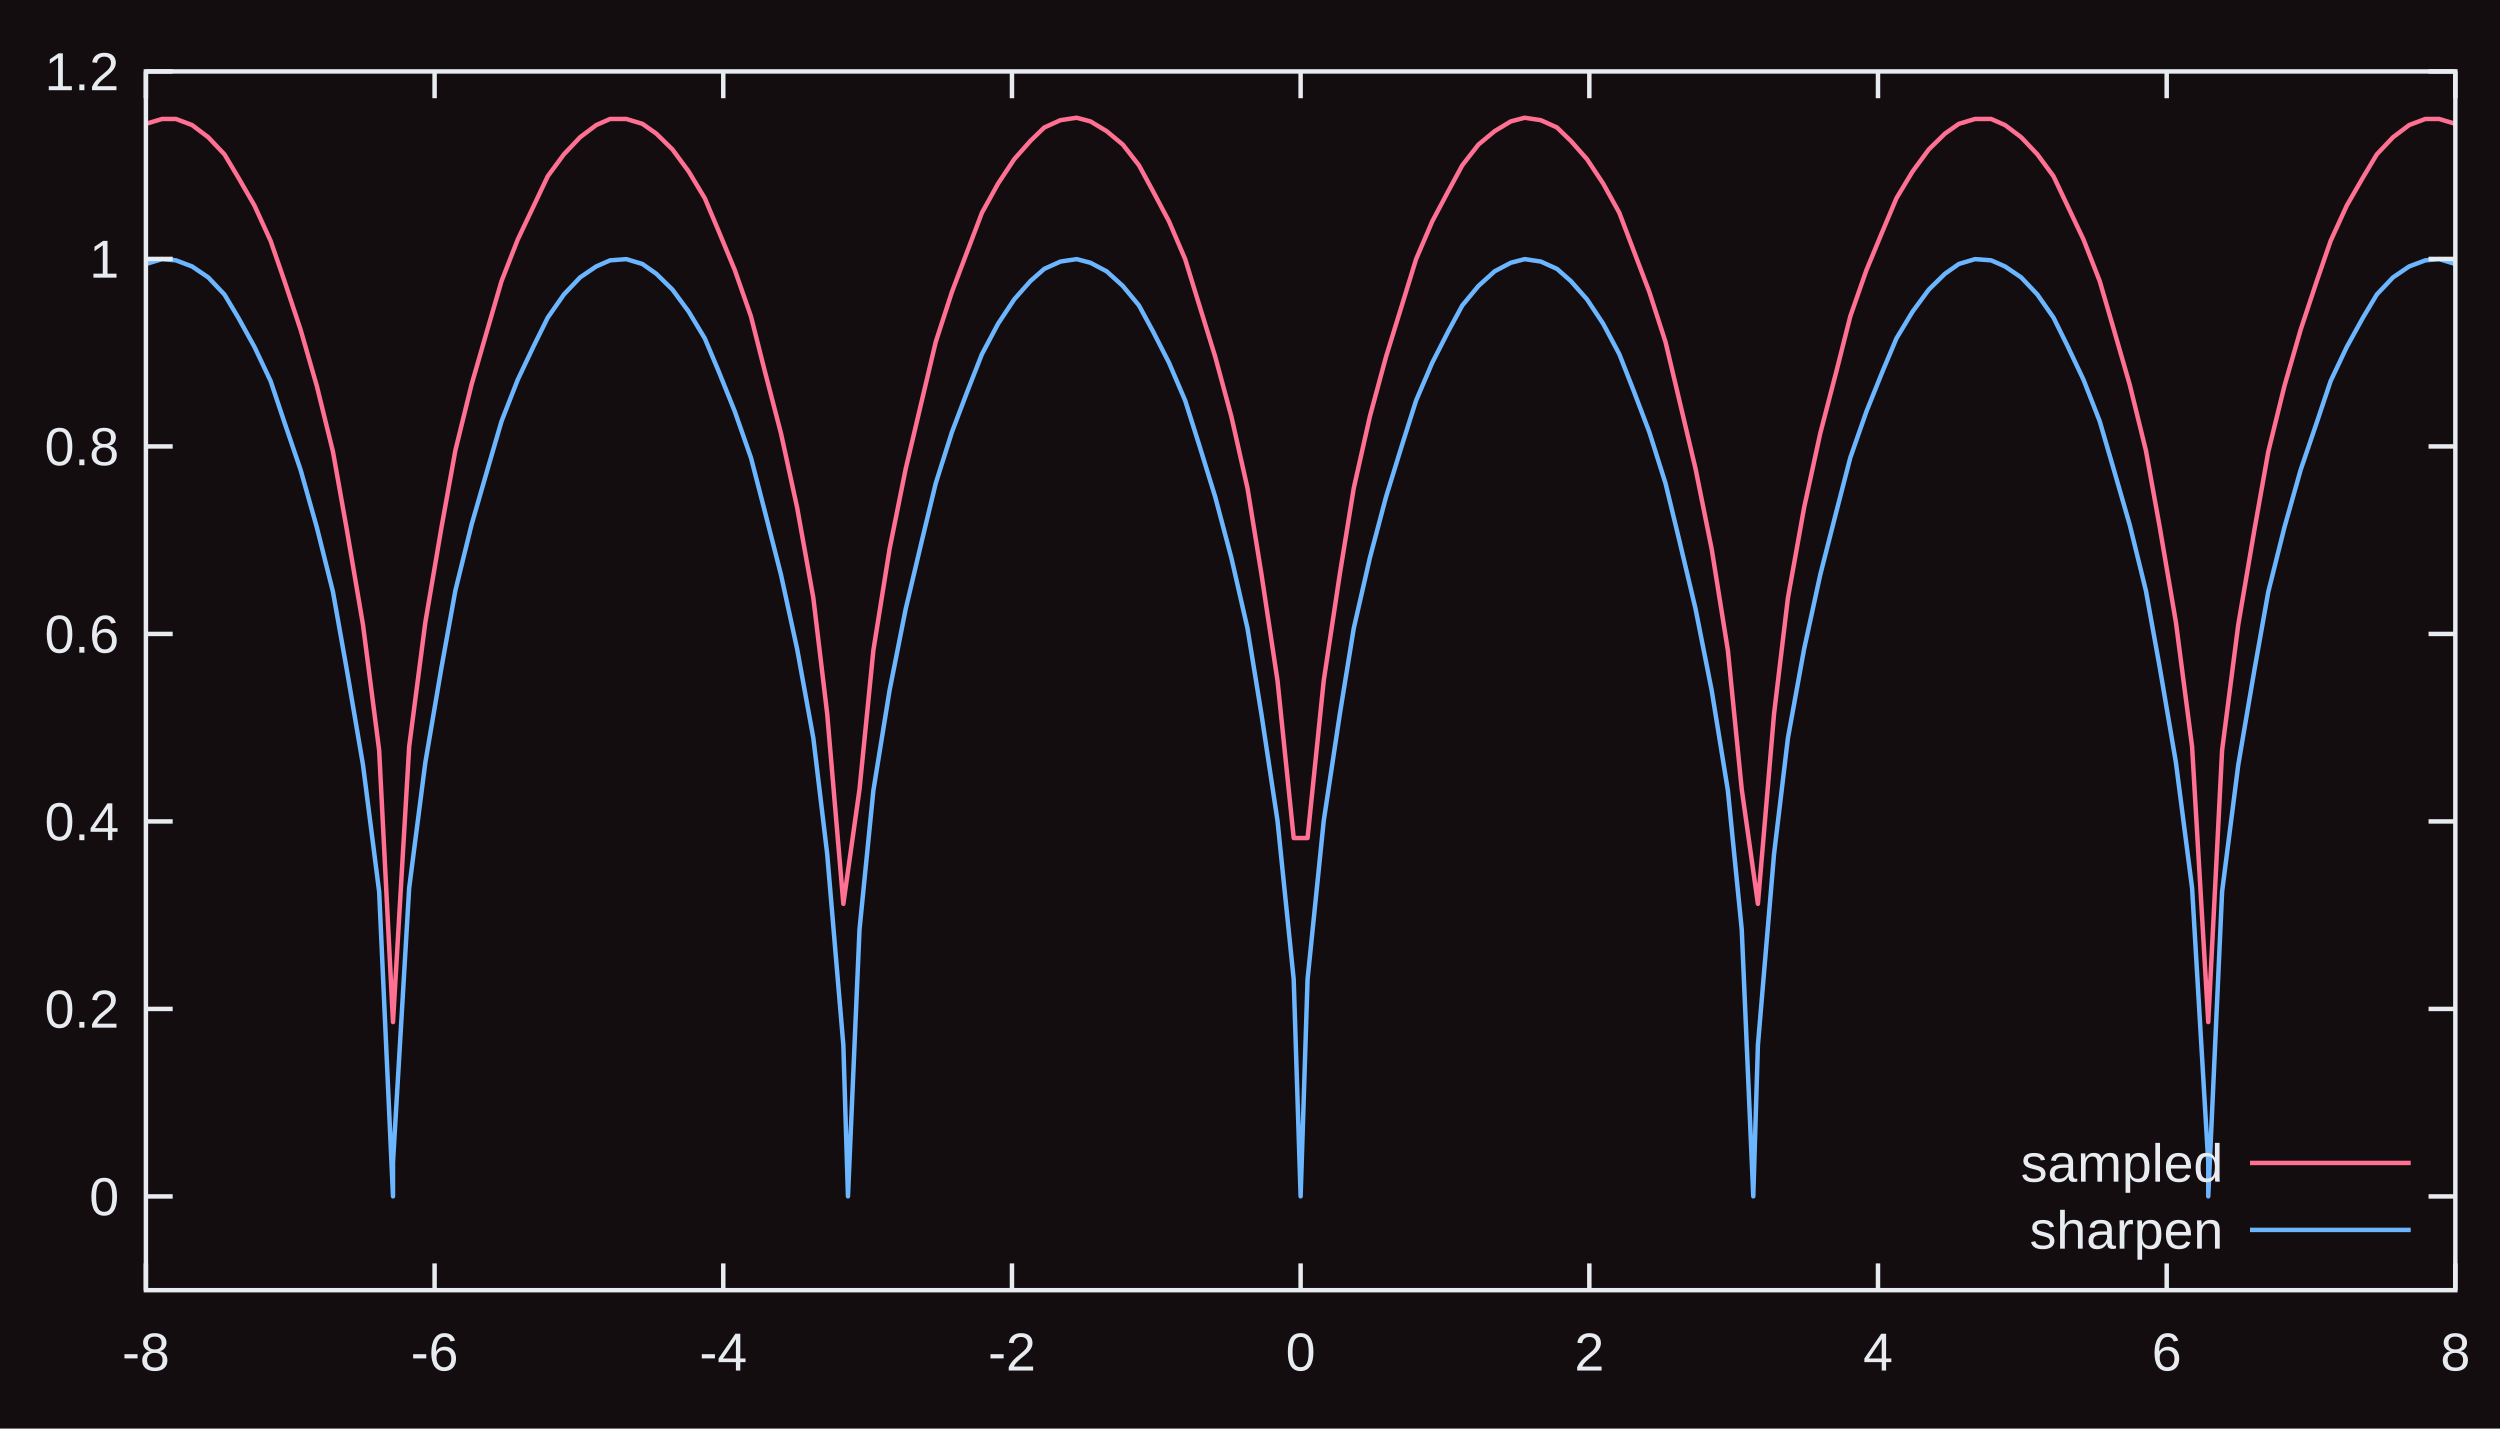
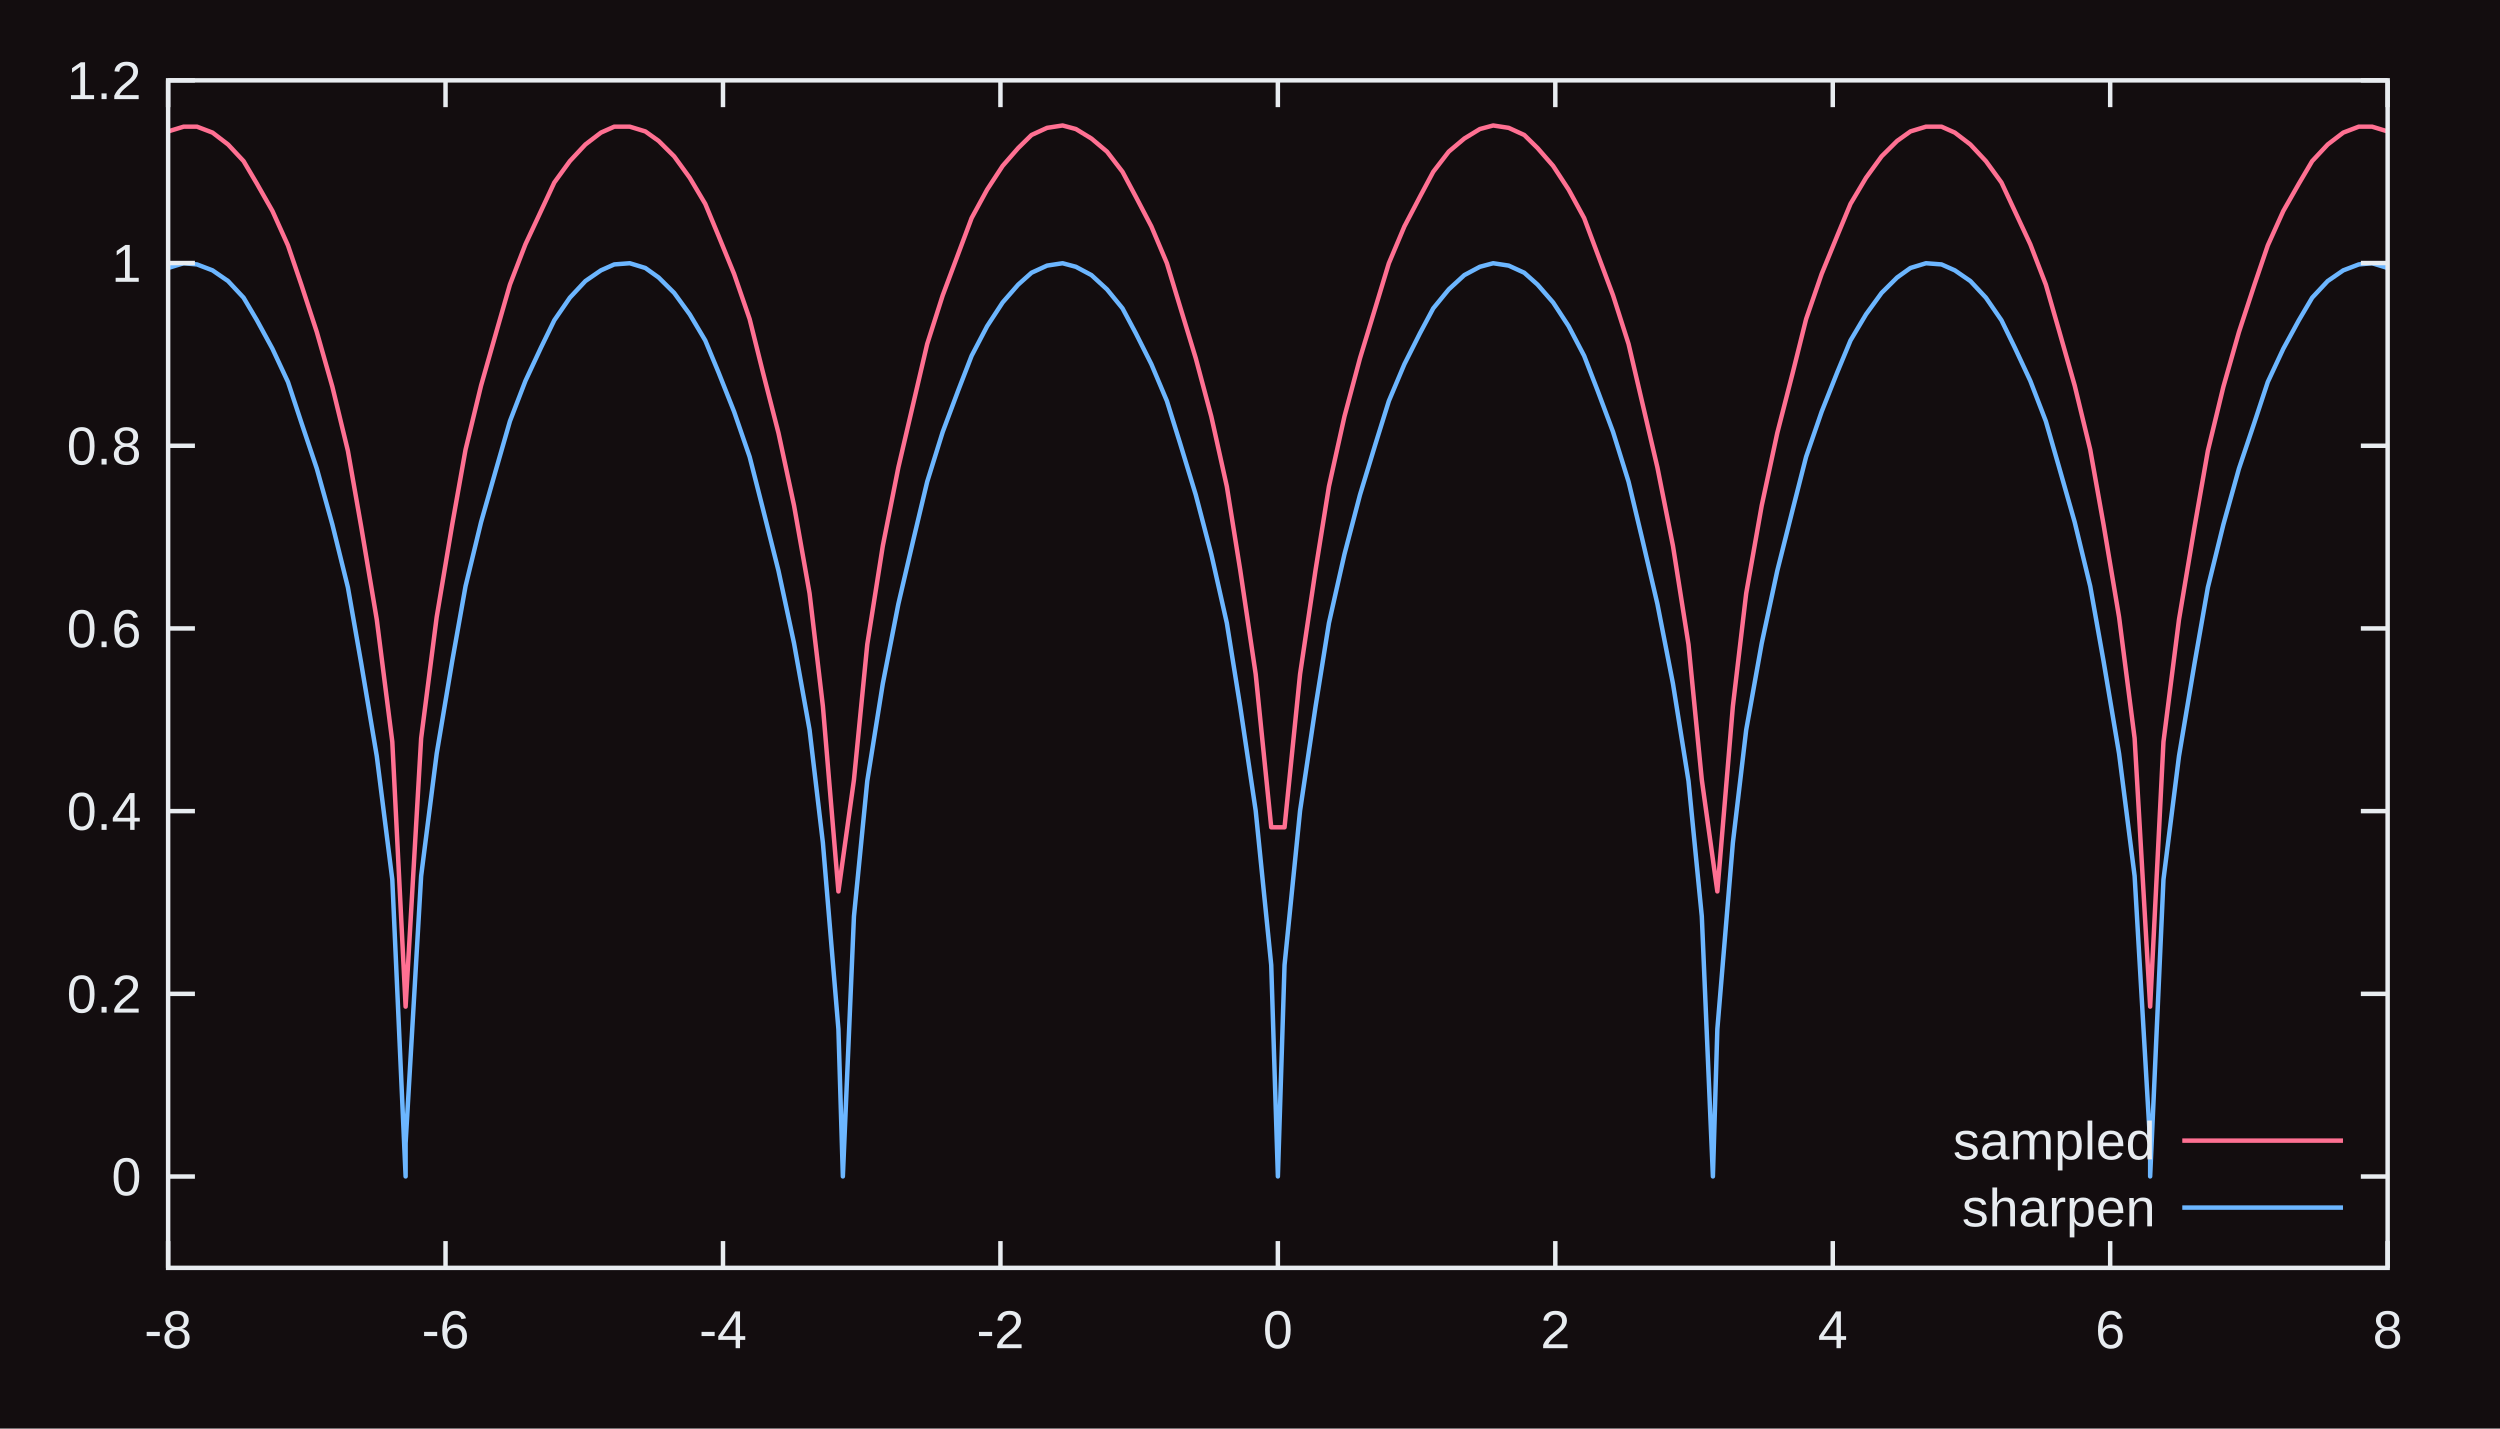
<svg xmlns="http://www.w3.org/2000/svg" width="560" height="320" viewBox="0 0 560 320" font-family="Arial,Helvetica,sans-serif" font-size="12" fill="#e8ecf0" data-theme="night" data-frame="#e8ecf0" data-grid-color="#5c4950">
  <rect x="0" y="0" width="560" height="320" fill="#130d0f" stroke="none" stroke-width="0" />
-   <g class="fs-axes" data-area="32.68 550 16 289" data-x="-8e0 8e0" data-y="-1e-1 1.2e0" data-log="0 0" data-grid="0" data-font-size="12" data-xformat="%h" data-yformat="%h">
+   <g class="fs-axes" data-area="37.66 534.83 18 284" data-x="-8e0 8e0" data-y="-1e-1 1.2e0" data-log="0 0" data-grid="0" data-font-size="12" data-xformat="%h" data-yformat="%h">
    <g class="fs-grid" display="none">
-       <polyline fill="none" stroke="#5c4950" stroke-width="0.5" stroke-dasharray="2,3" points="32.68,289 32.68,16" />
-       <polyline fill="none" stroke="#5c4950" stroke-width="0.5" stroke-dasharray="2,3" points="97.35,289 97.35,16" />
-       <polyline fill="none" stroke="#5c4950" stroke-width="0.5" stroke-dasharray="2,3" points="162.01,289 162.01,16" />
-       <polyline fill="none" stroke="#5c4950" stroke-width="0.5" stroke-dasharray="2,3" points="226.68,289 226.68,16" />
-       <polyline fill="none" stroke="#5c4950" stroke-width="0.5" stroke-dasharray="2,3" points="291.34,289 291.34,16" />
-       <polyline fill="none" stroke="#5c4950" stroke-width="0.5" stroke-dasharray="2,3" points="356.01,289 356.01,16" />
-       <polyline fill="none" stroke="#5c4950" stroke-width="0.5" stroke-dasharray="2,3" points="420.67,289 420.67,16" />
-       <polyline fill="none" stroke="#5c4950" stroke-width="0.5" stroke-dasharray="2,3" points="485.34,289 485.34,16" />
-       <polyline fill="none" stroke="#5c4950" stroke-width="0.5" stroke-dasharray="2,3" points="550,289 550,16" />
-       <polyline fill="none" stroke="#5c4950" stroke-width="0.5" stroke-dasharray="2,3" points="32.68,268 550,268" />
-       <polyline fill="none" stroke="#5c4950" stroke-width="0.5" stroke-dasharray="2,3" points="32.68,226 550,226" />
-       <polyline fill="none" stroke="#5c4950" stroke-width="0.5" stroke-dasharray="2,3" points="32.68,184 550,184" />
-       <polyline fill="none" stroke="#5c4950" stroke-width="0.5" stroke-dasharray="2,3" points="32.68,142 550,142" />
-       <polyline fill="none" stroke="#5c4950" stroke-width="0.5" stroke-dasharray="2,3" points="32.68,100 550,100" />
-       <polyline fill="none" stroke="#5c4950" stroke-width="0.5" stroke-dasharray="2,3" points="32.68,58 550,58" />
-       <polyline fill="none" stroke="#5c4950" stroke-width="0.5" stroke-dasharray="2,3" points="32.68,16 550,16" />
+       <polyline fill="none" stroke="#5c4950" stroke-width="0.5" stroke-dasharray="2,3" points="37.66,284 37.66,18" />
+       <polyline fill="none" stroke="#5c4950" stroke-width="0.5" stroke-dasharray="2,3" points="99.8,284 99.8,18" />
+       <polyline fill="none" stroke="#5c4950" stroke-width="0.5" stroke-dasharray="2,3" points="161.95,284 161.95,18" />
+       <polyline fill="none" stroke="#5c4950" stroke-width="0.5" stroke-dasharray="2,3" points="224.1,284 224.1,18" />
+       <polyline fill="none" stroke="#5c4950" stroke-width="0.5" stroke-dasharray="2,3" points="286.24,284 286.24,18" />
+       <polyline fill="none" stroke="#5c4950" stroke-width="0.5" stroke-dasharray="2,3" points="348.39,284 348.39,18" />
+       <polyline fill="none" stroke="#5c4950" stroke-width="0.5" stroke-dasharray="2,3" points="410.54,284 410.54,18" />
+       <polyline fill="none" stroke="#5c4950" stroke-width="0.5" stroke-dasharray="2,3" points="472.68,284 472.68,18" />
+       <polyline fill="none" stroke="#5c4950" stroke-width="0.5" stroke-dasharray="2,3" points="534.83,284 534.83,18" />
+       <polyline fill="none" stroke="#5c4950" stroke-width="0.5" stroke-dasharray="2,3" points="37.66,263.54 534.83,263.54" />
+       <polyline fill="none" stroke="#5c4950" stroke-width="0.5" stroke-dasharray="2,3" points="37.66,222.62 534.83,222.62" />
+       <polyline fill="none" stroke="#5c4950" stroke-width="0.5" stroke-dasharray="2,3" points="37.66,181.69 534.83,181.69" />
+       <polyline fill="none" stroke="#5c4950" stroke-width="0.5" stroke-dasharray="2,3" points="37.66,140.77 534.83,140.77" />
+       <polyline fill="none" stroke="#5c4950" stroke-width="0.5" stroke-dasharray="2,3" points="37.66,99.85 534.83,99.85" />
+       <polyline fill="none" stroke="#5c4950" stroke-width="0.5" stroke-dasharray="2,3" points="37.66,58.92 534.83,58.92" />
+       <polyline fill="none" stroke="#5c4950" stroke-width="0.5" stroke-dasharray="2,3" points="37.66,18 534.83,18" />
    </g>
-     <svg class="fs-plot" x="32.68" y="16" width="517.32" height="273" viewBox="0 0 1 1" preserveAspectRatio="none" overflow="hidden">
+     <svg class="fs-plot" x="37.66" y="18" width="497.17" height="266" viewBox="0 0 1 1" preserveAspectRatio="none" overflow="hidden">
      <g class="fs-series" data-series="1">
        <polyline fill="none" stroke="#ff7092" stroke-width="1" stroke-linejoin="round" vector-effect="non-scaling-stroke" points="0,0.043 0.007,0.039 0.013,0.039 0.02,0.044 0.027,0.054 0.034,0.068 0.04,0.087 0.047,0.11 0.054,0.139 0.06,0.172 0.067,0.212 0.074,0.258 0.081,0.312 0.087,0.376 0.094,0.454 0.101,0.557 0.107,0.78 0.114,0.554 0.121,0.452 0.128,0.374 0.134,0.311 0.141,0.257 0.148,0.211 0.154,0.172 0.161,0.138 0.168,0.11 0.174,0.086 0.181,0.068 0.188,0.054 0.195,0.044 0.201,0.039 0.208,0.039 0.215,0.043 0.221,0.051 0.228,0.064 0.235,0.082 0.242,0.104 0.248,0.131 0.255,0.163 0.262,0.201 0.268,0.246 0.275,0.297 0.282,0.358 0.289,0.432 0.295,0.527 0.302,0.683 0.309,0.589 0.315,0.475 0.322,0.392 0.329,0.326 0.336,0.27 0.342,0.222 0.349,0.181 0.356,0.146 0.362,0.116 0.369,0.092 0.376,0.072 0.383,0.057 0.389,0.046 0.396,0.04 0.403,0.038 0.409,0.041 0.416,0.049 0.423,0.06 0.43,0.077 0.436,0.098 0.443,0.123 0.45,0.154 0.456,0.191 0.463,0.234 0.47,0.283 0.477,0.342 0.483,0.412 0.49,0.5 0.497,0.629 0.503,0.629 0.51,0.5 0.517,0.412 0.523,0.342 0.53,0.283 0.537,0.234 0.544,0.191 0.55,0.154 0.557,0.123 0.564,0.098 0.57,0.077 0.577,0.06 0.584,0.049 0.591,0.041 0.597,0.038 0.604,0.04 0.611,0.046 0.617,0.057 0.624,0.072 0.631,0.092 0.638,0.116 0.644,0.146 0.651,0.181 0.658,0.222 0.664,0.27 0.671,0.326 0.678,0.392 0.685,0.475 0.691,0.589 0.698,0.683 0.705,0.527 0.711,0.432 0.718,0.358 0.725,0.297 0.732,0.246 0.738,0.201 0.745,0.163 0.752,0.131 0.758,0.104 0.765,0.082 0.772,0.064 0.779,0.051 0.785,0.043 0.792,0.039 0.799,0.039 0.805,0.044 0.812,0.054 0.819,0.068 0.826,0.086 0.832,0.11 0.839,0.138 0.846,0.172 0.852,0.211 0.859,0.257 0.866,0.311 0.872,0.374 0.879,0.452 0.886,0.554 0.893,0.78 0.899,0.557 0.906,0.454 0.913,0.376 0.919,0.312 0.926,0.258 0.933,0.212 0.94,0.172 0.946,0.139 0.953,0.11 0.96,0.087 0.966,0.068 0.973,0.054 0.98,0.044 0.987,0.039 0.993,0.039 1,0.043" />
      </g>
      <g class="fs-series" data-series="2">
        <polyline fill="none" stroke="#6cb6ff" stroke-width="1" stroke-linejoin="round" vector-effect="non-scaling-stroke" points="0,0.158 0.007,0.154 0.013,0.155 0.02,0.16 0.027,0.169 0.034,0.183 0.04,0.202 0.047,0.226 0.054,0.254 0.06,0.288 0.067,0.327 0.074,0.374 0.081,0.427 0.087,0.491 0.094,0.569 0.101,0.673 0.107,0.923 0.107,0.895 0.114,0.67 0.121,0.567 0.128,0.489 0.134,0.426 0.141,0.372 0.148,0.326 0.154,0.287 0.161,0.253 0.168,0.225 0.174,0.202 0.181,0.183 0.188,0.169 0.195,0.16 0.201,0.155 0.208,0.154 0.215,0.158 0.221,0.166 0.228,0.179 0.235,0.197 0.242,0.219 0.248,0.246 0.255,0.279 0.262,0.317 0.268,0.361 0.275,0.413 0.282,0.474 0.289,0.547 0.295,0.642 0.302,0.799 0.304,0.923 0.309,0.704 0.315,0.59 0.322,0.508 0.329,0.441 0.336,0.385 0.342,0.338 0.349,0.296 0.356,0.261 0.362,0.232 0.369,0.207 0.376,0.187 0.383,0.172 0.389,0.162 0.396,0.156 0.403,0.154 0.409,0.157 0.416,0.164 0.423,0.176 0.43,0.192 0.436,0.213 0.443,0.239 0.45,0.27 0.456,0.306 0.463,0.349 0.47,0.399 0.477,0.457 0.483,0.527 0.49,0.615 0.497,0.745 0.5,0.923 0.503,0.745 0.51,0.615 0.517,0.527 0.523,0.457 0.53,0.399 0.537,0.349 0.544,0.306 0.55,0.27 0.557,0.239 0.564,0.213 0.57,0.192 0.577,0.176 0.584,0.164 0.591,0.157 0.597,0.154 0.604,0.156 0.611,0.162 0.617,0.172 0.624,0.187 0.631,0.207 0.638,0.232 0.644,0.261 0.651,0.296 0.658,0.338 0.664,0.385 0.671,0.441 0.678,0.508 0.685,0.59 0.691,0.704 0.696,0.923 0.698,0.799 0.705,0.642 0.711,0.547 0.718,0.474 0.725,0.413 0.732,0.361 0.738,0.317 0.745,0.279 0.752,0.246 0.758,0.219 0.765,0.197 0.772,0.179 0.779,0.166 0.785,0.158 0.792,0.154 0.799,0.155 0.805,0.16 0.812,0.169 0.819,0.183 0.826,0.202 0.832,0.225 0.839,0.253 0.846,0.287 0.852,0.326 0.859,0.372 0.866,0.426 0.872,0.489 0.879,0.567 0.886,0.67 0.893,0.895 0.893,0.923 0.899,0.673 0.906,0.569 0.913,0.491 0.919,0.427 0.926,0.374 0.933,0.327 0.94,0.288 0.946,0.254 0.953,0.226 0.96,0.202 0.966,0.183 0.973,0.169 0.98,0.16 0.987,0.155 0.993,0.154 1,0.158" />
      </g>
    </svg>
-     <rect x="32.68" y="16" width="517.32" height="273" fill="none" stroke="#e8ecf0" stroke-width="1" />
+     <rect x="37.66" y="18" width="497.17" height="266" fill="none" stroke="#e8ecf0" stroke-width="1" />
    <g class="fs-xticks">
-       <polyline fill="none" stroke="#e8ecf0" stroke-width="1" points="32.68,289 32.68,283" />
-       <polyline fill="none" stroke="#e8ecf0" stroke-width="1" points="32.68,16 32.68,22" />
-       <text x="32.68" y="307" text-anchor="middle">-8</text>
-       <polyline fill="none" stroke="#e8ecf0" stroke-width="1" points="97.35,289 97.35,283" />
-       <polyline fill="none" stroke="#e8ecf0" stroke-width="1" points="97.35,16 97.35,22" />
-       <text x="97.35" y="307" text-anchor="middle">-6</text>
-       <polyline fill="none" stroke="#e8ecf0" stroke-width="1" points="162.01,289 162.01,283" />
-       <polyline fill="none" stroke="#e8ecf0" stroke-width="1" points="162.01,16 162.01,22" />
-       <text x="162.01" y="307" text-anchor="middle">-4</text>
-       <polyline fill="none" stroke="#e8ecf0" stroke-width="1" points="226.68,289 226.68,283" />
-       <polyline fill="none" stroke="#e8ecf0" stroke-width="1" points="226.68,16 226.68,22" />
-       <text x="226.68" y="307" text-anchor="middle">-2</text>
-       <polyline fill="none" stroke="#e8ecf0" stroke-width="1" points="291.34,289 291.34,283" />
-       <polyline fill="none" stroke="#e8ecf0" stroke-width="1" points="291.34,16 291.34,22" />
-       <text x="291.34" y="307" text-anchor="middle">0</text>
-       <polyline fill="none" stroke="#e8ecf0" stroke-width="1" points="356.01,289 356.01,283" />
-       <polyline fill="none" stroke="#e8ecf0" stroke-width="1" points="356.01,16 356.01,22" />
-       <text x="356.01" y="307" text-anchor="middle">2</text>
-       <polyline fill="none" stroke="#e8ecf0" stroke-width="1" points="420.67,289 420.67,283" />
-       <polyline fill="none" stroke="#e8ecf0" stroke-width="1" points="420.67,16 420.67,22" />
-       <text x="420.67" y="307" text-anchor="middle">4</text>
-       <polyline fill="none" stroke="#e8ecf0" stroke-width="1" points="485.34,289 485.34,283" />
-       <polyline fill="none" stroke="#e8ecf0" stroke-width="1" points="485.34,16 485.34,22" />
-       <text x="485.34" y="307" text-anchor="middle">6</text>
-       <polyline fill="none" stroke="#e8ecf0" stroke-width="1" points="550,289 550,283" />
-       <polyline fill="none" stroke="#e8ecf0" stroke-width="1" points="550,16 550,22" />
-       <text x="550" y="307" text-anchor="middle">8</text>
+       <polyline fill="none" stroke="#e8ecf0" stroke-width="1" points="37.66,284 37.66,278" />
+       <polyline fill="none" stroke="#e8ecf0" stroke-width="1" points="37.66,18 37.66,24" />
+       <text x="37.66" y="302" text-anchor="middle">-8</text>
+       <polyline fill="none" stroke="#e8ecf0" stroke-width="1" points="99.8,284 99.8,278" />
+       <polyline fill="none" stroke="#e8ecf0" stroke-width="1" points="99.8,18 99.8,24" />
+       <text x="99.8" y="302" text-anchor="middle">-6</text>
+       <polyline fill="none" stroke="#e8ecf0" stroke-width="1" points="161.95,284 161.95,278" />
+       <polyline fill="none" stroke="#e8ecf0" stroke-width="1" points="161.95,18 161.95,24" />
+       <text x="161.95" y="302" text-anchor="middle">-4</text>
+       <polyline fill="none" stroke="#e8ecf0" stroke-width="1" points="224.1,284 224.1,278" />
+       <polyline fill="none" stroke="#e8ecf0" stroke-width="1" points="224.1,18 224.1,24" />
+       <text x="224.1" y="302" text-anchor="middle">-2</text>
+       <polyline fill="none" stroke="#e8ecf0" stroke-width="1" points="286.24,284 286.24,278" />
+       <polyline fill="none" stroke="#e8ecf0" stroke-width="1" points="286.24,18 286.24,24" />
+       <text x="286.24" y="302" text-anchor="middle">0</text>
+       <polyline fill="none" stroke="#e8ecf0" stroke-width="1" points="348.39,284 348.39,278" />
+       <polyline fill="none" stroke="#e8ecf0" stroke-width="1" points="348.39,18 348.39,24" />
+       <text x="348.39" y="302" text-anchor="middle">2</text>
+       <polyline fill="none" stroke="#e8ecf0" stroke-width="1" points="410.54,284 410.54,278" />
+       <polyline fill="none" stroke="#e8ecf0" stroke-width="1" points="410.54,18 410.54,24" />
+       <text x="410.54" y="302" text-anchor="middle">4</text>
+       <polyline fill="none" stroke="#e8ecf0" stroke-width="1" points="472.68,284 472.68,278" />
+       <polyline fill="none" stroke="#e8ecf0" stroke-width="1" points="472.68,18 472.68,24" />
+       <text x="472.68" y="302" text-anchor="middle">6</text>
+       <polyline fill="none" stroke="#e8ecf0" stroke-width="1" points="534.83,284 534.83,278" />
+       <polyline fill="none" stroke="#e8ecf0" stroke-width="1" points="534.83,18 534.83,24" />
+       <text x="534.83" y="302" text-anchor="middle">8</text>
    </g>
    <g class="fs-yticks">
-       <polyline fill="none" stroke="#e8ecf0" stroke-width="1" points="32.68,268 38.68,268" />
-       <polyline fill="none" stroke="#e8ecf0" stroke-width="1" points="550,268 544,268" />
-       <text x="26.68" y="272.2" text-anchor="end">0</text>
-       <polyline fill="none" stroke="#e8ecf0" stroke-width="1" points="32.68,226 38.68,226" />
-       <polyline fill="none" stroke="#e8ecf0" stroke-width="1" points="550,226 544,226" />
-       <text x="26.68" y="230.2" text-anchor="end">0.2</text>
-       <polyline fill="none" stroke="#e8ecf0" stroke-width="1" points="32.68,184 38.68,184" />
-       <polyline fill="none" stroke="#e8ecf0" stroke-width="1" points="550,184 544,184" />
-       <text x="26.68" y="188.2" text-anchor="end">0.4</text>
-       <polyline fill="none" stroke="#e8ecf0" stroke-width="1" points="32.68,142 38.68,142" />
-       <polyline fill="none" stroke="#e8ecf0" stroke-width="1" points="550,142 544,142" />
-       <text x="26.68" y="146.2" text-anchor="end">0.6</text>
-       <polyline fill="none" stroke="#e8ecf0" stroke-width="1" points="32.68,100 38.68,100" />
-       <polyline fill="none" stroke="#e8ecf0" stroke-width="1" points="550,100 544,100" />
-       <text x="26.68" y="104.2" text-anchor="end">0.8</text>
-       <polyline fill="none" stroke="#e8ecf0" stroke-width="1" points="32.68,58 38.68,58" />
-       <polyline fill="none" stroke="#e8ecf0" stroke-width="1" points="550,58 544,58" />
-       <text x="26.68" y="62.2" text-anchor="end">1</text>
-       <polyline fill="none" stroke="#e8ecf0" stroke-width="1" points="32.68,16 38.68,16" />
-       <polyline fill="none" stroke="#e8ecf0" stroke-width="1" points="550,16 544,16" />
-       <text x="26.68" y="20.2" text-anchor="end">1.2</text>
+       <polyline fill="none" stroke="#e8ecf0" stroke-width="1" points="37.66,263.54 43.66,263.54" />
+       <polyline fill="none" stroke="#e8ecf0" stroke-width="1" points="534.83,263.54 528.83,263.54" />
+       <text x="31.66" y="267.74" text-anchor="end">0</text>
+       <polyline fill="none" stroke="#e8ecf0" stroke-width="1" points="37.66,222.62 43.66,222.62" />
+       <polyline fill="none" stroke="#e8ecf0" stroke-width="1" points="534.83,222.62 528.83,222.62" />
+       <text x="31.66" y="226.82" text-anchor="end">0.2</text>
+       <polyline fill="none" stroke="#e8ecf0" stroke-width="1" points="37.66,181.69 43.66,181.69" />
+       <polyline fill="none" stroke="#e8ecf0" stroke-width="1" points="534.83,181.69 528.83,181.69" />
+       <text x="31.66" y="185.89" text-anchor="end">0.4</text>
+       <polyline fill="none" stroke="#e8ecf0" stroke-width="1" points="37.66,140.77 43.66,140.77" />
+       <polyline fill="none" stroke="#e8ecf0" stroke-width="1" points="534.83,140.77 528.83,140.77" />
+       <text x="31.66" y="144.97" text-anchor="end">0.6</text>
+       <polyline fill="none" stroke="#e8ecf0" stroke-width="1" points="37.66,99.85 43.66,99.85" />
+       <polyline fill="none" stroke="#e8ecf0" stroke-width="1" points="534.83,99.85 528.83,99.85" />
+       <text x="31.66" y="104.05" text-anchor="end">0.8</text>
+       <polyline fill="none" stroke="#e8ecf0" stroke-width="1" points="37.66,58.92 43.66,58.92" />
+       <polyline fill="none" stroke="#e8ecf0" stroke-width="1" points="534.83,58.92 528.83,58.92" />
+       <text x="31.66" y="63.12" text-anchor="end">1</text>
+       <polyline fill="none" stroke="#e8ecf0" stroke-width="1" points="37.66,18 43.66,18" />
+       <polyline fill="none" stroke="#e8ecf0" stroke-width="1" points="534.83,18 528.83,18" />
+       <text x="31.66" y="22.2" text-anchor="end">1.2</text>
    </g>
    <g class="fs-key-entry" data-series="1">
-       <polyline fill="none" stroke="#ff7092" stroke-width="1" points="504,260.5 540,260.5" />
-       <text x="498" y="264.7" text-anchor="end">sampled</text>
+       <polyline fill="none" stroke="#ff7092" stroke-width="1" points="488.83,255.5 524.83,255.5" />
+       <text x="482.83" y="259.7" text-anchor="end">sampled</text>
    </g>
    <g class="fs-key-entry" data-series="2">
-       <polyline fill="none" stroke="#6cb6ff" stroke-width="1" points="504,275.5 540,275.5" />
-       <text x="498" y="279.7" text-anchor="end">sharpen</text>
+       <polyline fill="none" stroke="#6cb6ff" stroke-width="1" points="488.83,270.5 524.83,270.5" />
+       <text x="482.83" y="274.7" text-anchor="end">sharpen</text>
    </g>
  </g>
</svg>
